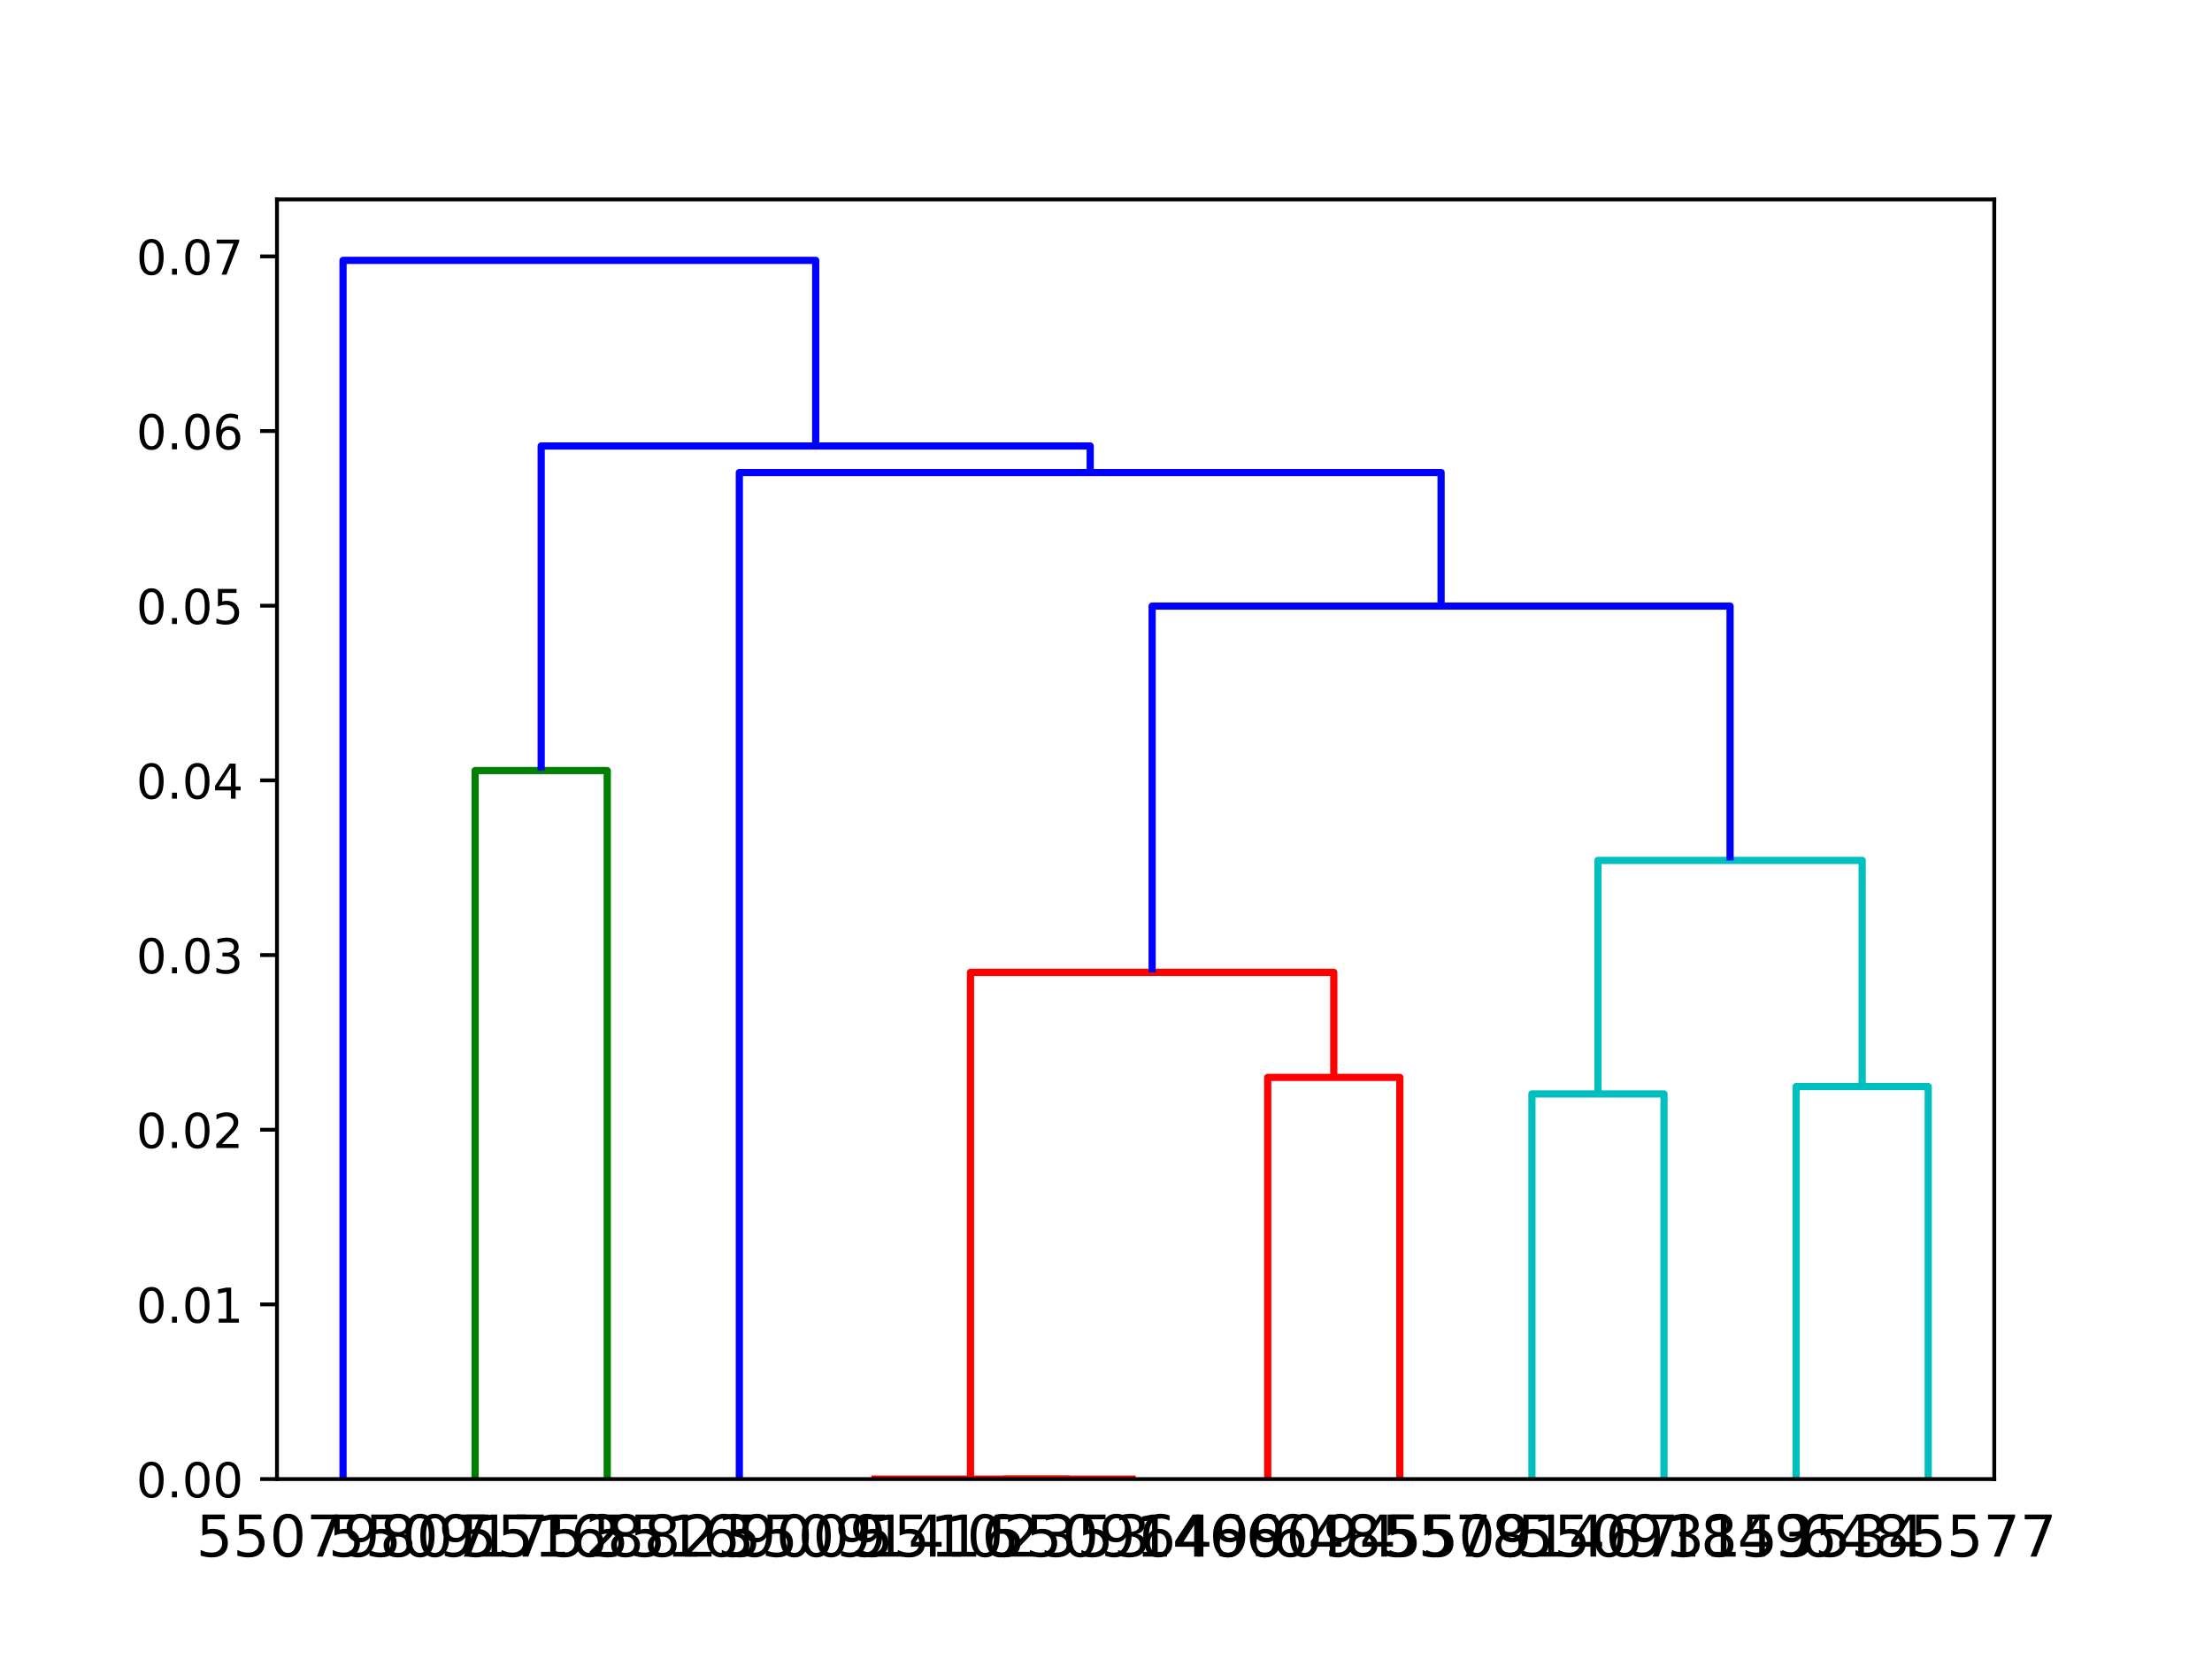
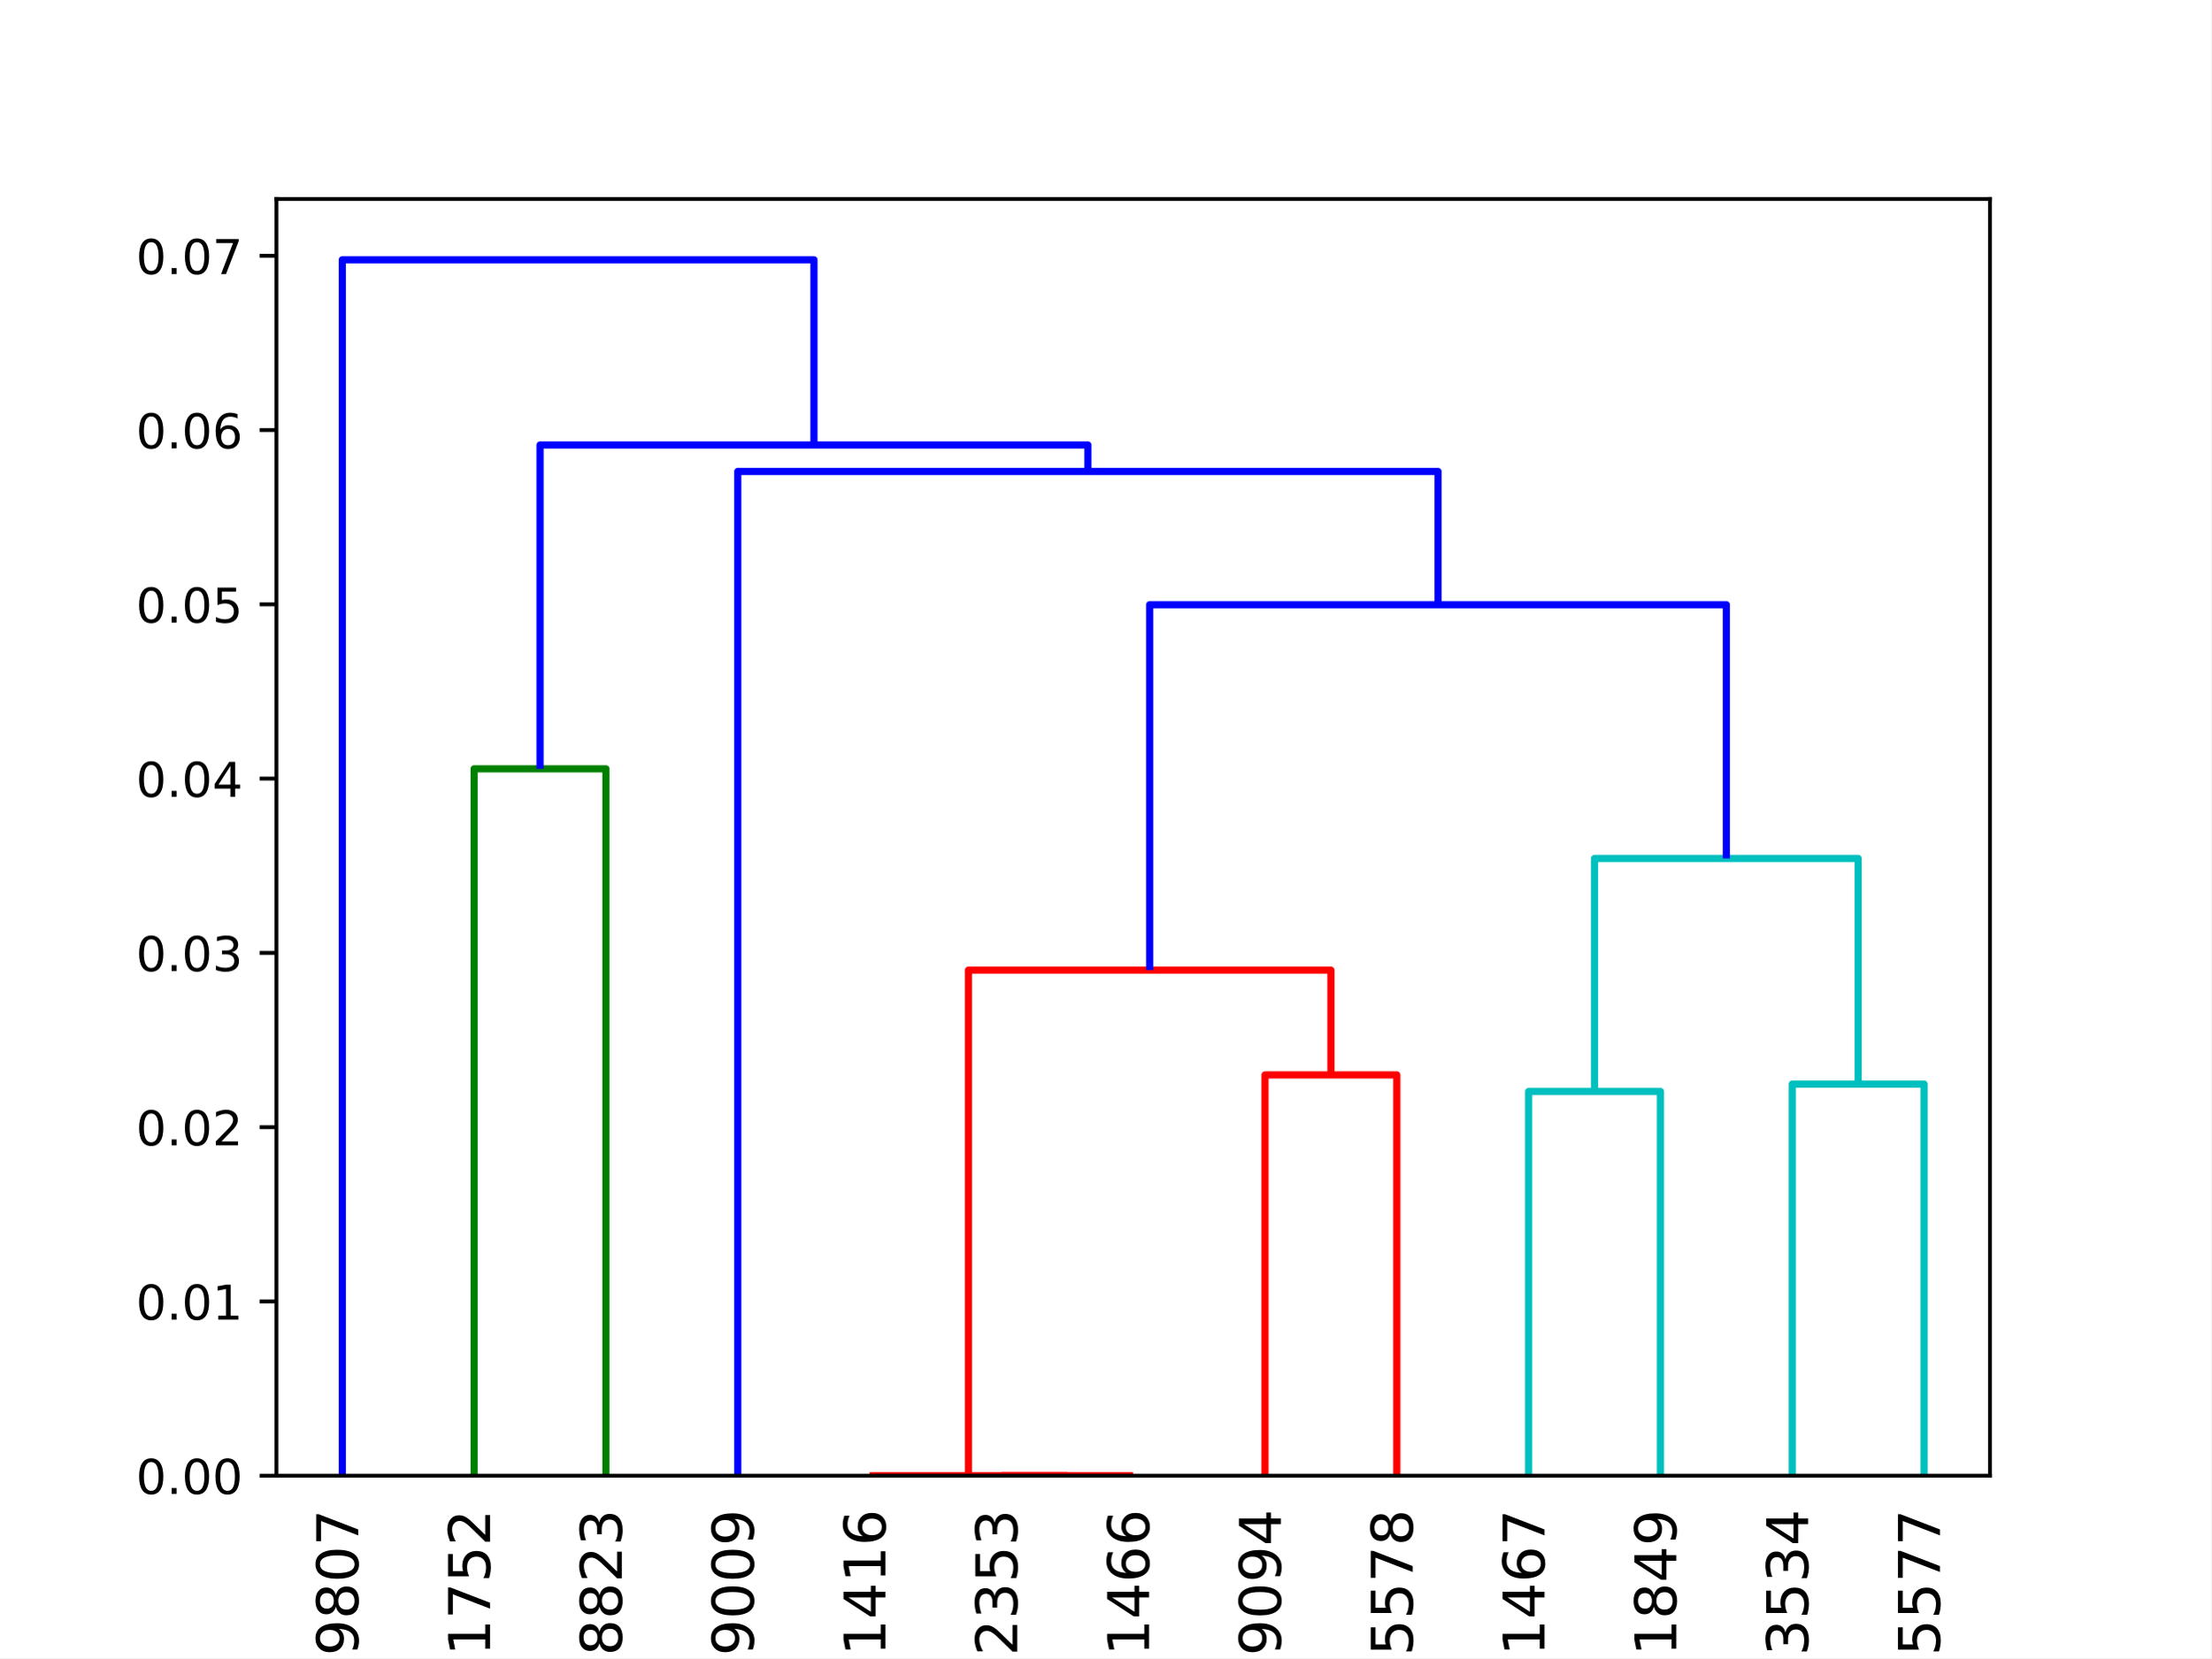
- <svg xmlns="http://www.w3.org/2000/svg" xmlns:xlink="http://www.w3.org/1999/xlink" height="345pt" version="1.1" viewBox="0 0 460 345" width="460pt">
+ <svg xmlns="http://www.w3.org/2000/svg" xmlns:xlink="http://www.w3.org/1999/xlink" height="345.6pt" version="1.1" viewBox="0 0 460.8 345.6" width="460.8pt">
  <defs>
    <style type="text/css">
*{stroke-linecap:butt;stroke-linejoin:round;}
  </style>
  </defs>
  <g id="figure_1">
    <g id="patch_1">
      <path d="M 0 345.6  L 460.8 345.6  L 460.8 0  L 0 0  z " style="fill:#ffffff;" />
    </g>
    <g id="axes_1">
      <g id="patch_2">
        <path d="M 57.6 307.584  L 414.72 307.584  L 414.72 41.472  L 57.6 41.472  z " style="fill:#ffffff;" />
      </g>
      <g id="matplotlib.axis_1">
        <g id="xtick_1">
          <g id="text_1">
            <defs>
              <path d="M 10.797 72.906  L 49.516 72.906  L 49.516 64.594  L 19.828 64.594  L 19.828 46.734  Q 21.969 47.469 24.109 47.828  Q 26.266 48.188 28.422 48.188  Q 40.625 48.188 47.75 41.5  Q 54.891 34.812 54.891 23.391  Q 54.891 11.625 47.562 5.094  Q 40.234 -1.422 26.906 -1.422  Q 22.312 -1.422 17.547 -0.641  Q 12.797 0.141 7.719 1.703  L 7.719 11.625  Q 12.109 9.234 16.797 8.062  Q 21.484 6.891 26.703 6.891  Q 35.156 6.891 40.078 11.328  Q 45.016 15.766 45.016 23.391  Q 45.016 31 40.078 35.438  Q 35.156 39.891 26.703 39.891  Q 22.75 39.891 18.812 39.016  Q 14.891 38.141 10.797 36.281  z " id="DejaVuSans-35" />
              <path d="M 31.781 66.406  Q 24.172 66.406 20.328 58.906  Q 16.5 51.422 16.5 36.375  Q 16.5 21.391 20.328 13.891  Q 24.172 6.391 31.781 6.391  Q 39.453 6.391 43.281 13.891  Q 47.125 21.391 47.125 36.375  Q 47.125 51.422 43.281 58.906  Q 39.453 66.406 31.781 66.406  z M 31.781 74.219  Q 44.047 74.219 50.516 64.516  Q 56.984 54.828 56.984 36.375  Q 56.984 17.969 50.516 8.266  Q 44.047 -1.422 31.781 -1.422  Q 19.531 -1.422 13.062 8.266  Q 6.594 17.969 6.594 36.375  Q 6.594 54.828 13.062 64.516  Q 19.531 74.219 31.781 74.219  z " id="DejaVuSans-30" />
              <path d="M 8.203 72.906  L 55.078 72.906  L 55.078 68.703  L 28.609 0  L 18.312 0  L 43.219 64.594  L 8.203 64.594  z " id="DejaVuSans-37" />
              <path d="M 10.984 1.516  L 10.984 10.5  Q 14.703 8.734 18.5 7.812  Q 22.312 6.891 25.984 6.891  Q 35.75 6.891 40.891 13.453  Q 46.047 20.016 46.781 33.406  Q 43.953 29.203 39.594 26.953  Q 35.25 24.703 29.984 24.703  Q 19.047 24.703 12.672 31.312  Q 6.297 37.938 6.297 49.422  Q 6.297 60.641 12.938 67.422  Q 19.578 74.219 30.609 74.219  Q 43.266 74.219 49.922 64.516  Q 56.594 54.828 56.594 36.375  Q 56.594 19.141 48.406 8.859  Q 40.234 -1.422 26.422 -1.422  Q 22.703 -1.422 18.891 -0.688  Q 15.094 0.047 10.984 1.516  z M 30.609 32.422  Q 37.25 32.422 41.125 36.953  Q 45.016 41.5 45.016 49.422  Q 45.016 57.281 41.125 61.844  Q 37.25 66.406 30.609 66.406  Q 23.969 66.406 20.094 61.844  Q 16.219 57.281 16.219 49.422  Q 16.219 41.5 20.094 36.953  Q 23.969 32.422 30.609 32.422  z " id="DejaVuSans-39" />
              <path d="M 31.781 34.625  Q 24.75 34.625 20.719 30.859  Q 16.703 27.094 16.703 20.516  Q 16.703 13.922 20.719 10.156  Q 24.75 6.391 31.781 6.391  Q 38.812 6.391 42.859 10.172  Q 46.922 13.969 46.922 20.516  Q 46.922 27.094 42.891 30.859  Q 38.875 34.625 31.781 34.625  z M 21.922 38.812  Q 15.578 40.375 12.031 44.719  Q 8.5 49.078 8.5 55.328  Q 8.5 64.062 14.719 69.141  Q 20.953 74.219 31.781 74.219  Q 42.672 74.219 48.875 69.141  Q 55.078 64.062 55.078 55.328  Q 55.078 49.078 51.531 44.719  Q 48 40.375 41.703 38.812  Q 48.828 37.156 52.797 32.312  Q 56.781 27.484 56.781 20.516  Q 56.781 9.906 50.312 4.234  Q 43.844 -1.422 31.781 -1.422  Q 19.734 -1.422 13.25 4.234  Q 6.781 9.906 6.781 20.516  Q 6.781 27.484 10.781 32.312  Q 14.797 37.156 21.922 38.812  z M 18.312 54.391  Q 18.312 48.734 21.844 45.562  Q 25.391 42.391 31.781 42.391  Q 38.141 42.391 41.719 45.562  Q 45.312 48.734 45.312 54.391  Q 45.312 60.062 41.719 63.234  Q 38.141 66.406 31.781 66.406  Q 25.391 66.406 21.844 63.234  Q 18.312 60.062 18.312 54.391  z " id="DejaVuSans-38" />
            </defs>
-             <g transform="translate(40.79539 323.7021)scale(0.12 -0.12)">
+             <g transform="translate(74.64664 375.664)rotate(-90)scale(0.12 -0.12)">
              <use xlink:href="#DejaVuSans-35" />
              <use x="63.623" xlink:href="#DejaVuSans-35" />
              <use x="127.246" xlink:href="#DejaVuSans-30" />
              <use x="190.869" xlink:href="#DejaVuSans-37" />
              <use x="254.492" xlink:href="#DejaVuSans-39" />
              <use x="318.115" xlink:href="#DejaVuSans-38" />
              <use x="381.738" xlink:href="#DejaVuSans-30" />
              <use x="445.361" xlink:href="#DejaVuSans-37" />
            </g>
          </g>
        </g>
        <g id="xtick_2">
          <g id="text_2">
            <defs>
              <path d="M 12.406 8.297  L 28.516 8.297  L 28.516 63.922  L 10.984 60.406  L 10.984 69.391  L 28.422 72.906  L 38.281 72.906  L 38.281 8.297  L 54.391 8.297  L 54.391 0  L 12.406 0  z " id="DejaVuSans-31" />
              <path d="M 19.188 8.297  L 53.609 8.297  L 53.609 0  L 7.328 0  L 7.328 8.297  Q 12.938 14.109 22.625 23.891  Q 32.328 33.688 34.812 36.531  Q 39.547 41.844 41.422 45.531  Q 43.312 49.219 43.312 52.781  Q 43.312 58.594 39.234 62.25  Q 35.156 65.922 28.609 65.922  Q 23.969 65.922 18.812 64.312  Q 13.672 62.703 7.812 59.422  L 7.812 69.391  Q 13.766 71.781 18.938 73  Q 24.125 74.219 28.422 74.219  Q 39.75 74.219 46.484 68.547  Q 53.219 62.891 53.219 53.422  Q 53.219 48.922 51.531 44.891  Q 49.859 40.875 45.406 35.406  Q 44.188 33.984 37.641 27.219  Q 31.109 20.453 19.188 8.297  z " id="DejaVuSans-32" />
            </defs>
-             <g transform="translate(68.26615 323.7021)scale(0.12 -0.12)">
+             <g transform="translate(102.1174 375.664)rotate(-90)scale(0.12 -0.12)">
              <use xlink:href="#DejaVuSans-35" />
              <use x="63.623" xlink:href="#DejaVuSans-35" />
              <use x="127.246" xlink:href="#DejaVuSans-30" />
              <use x="190.869" xlink:href="#DejaVuSans-39" />
              <use x="254.492" xlink:href="#DejaVuSans-31" />
              <use x="318.115" xlink:href="#DejaVuSans-37" />
              <use x="381.738" xlink:href="#DejaVuSans-35" />
              <use x="445.361" xlink:href="#DejaVuSans-32" />
            </g>
          </g>
        </g>
        <g id="xtick_3">
          <g id="text_3">
            <defs>
              <path d="M 33.016 40.375  Q 26.375 40.375 22.484 35.828  Q 18.609 31.297 18.609 23.391  Q 18.609 15.531 22.484 10.953  Q 26.375 6.391 33.016 6.391  Q 39.656 6.391 43.531 10.953  Q 47.406 15.531 47.406 23.391  Q 47.406 31.297 43.531 35.828  Q 39.656 40.375 33.016 40.375  z M 52.594 71.297  L 52.594 62.312  Q 48.875 64.062 45.094 64.984  Q 41.312 65.922 37.594 65.922  Q 27.828 65.922 22.672 59.328  Q 17.531 52.734 16.797 39.406  Q 19.672 43.656 24.016 45.922  Q 28.375 48.188 33.594 48.188  Q 44.578 48.188 50.953 41.516  Q 57.328 34.859 57.328 23.391  Q 57.328 12.156 50.688 5.359  Q 44.047 -1.422 33.016 -1.422  Q 20.359 -1.422 13.672 8.266  Q 6.984 17.969 6.984 36.375  Q 6.984 53.656 15.188 63.938  Q 23.391 74.219 37.203 74.219  Q 40.922 74.219 44.703 73.484  Q 48.484 72.75 52.594 71.297  z " id="DejaVuSans-36" />
              <path d="M 40.578 39.312  Q 47.656 37.797 51.625 33  Q 55.609 28.219 55.609 21.188  Q 55.609 10.406 48.188 4.484  Q 40.766 -1.422 27.094 -1.422  Q 22.516 -1.422 17.656 -0.516  Q 12.797 0.391 7.625 2.203  L 7.625 11.719  Q 11.719 9.328 16.594 8.109  Q 21.484 6.891 26.812 6.891  Q 36.078 6.891 40.938 10.547  Q 45.797 14.203 45.797 21.188  Q 45.797 27.641 41.281 31.266  Q 36.766 34.906 28.719 34.906  L 20.219 34.906  L 20.219 43.016  L 29.109 43.016  Q 36.375 43.016 40.234 45.922  Q 44.094 48.828 44.094 54.297  Q 44.094 59.906 40.109 62.906  Q 36.141 65.922 28.719 65.922  Q 24.656 65.922 20.016 65.031  Q 15.375 64.156 9.812 62.312  L 9.812 71.094  Q 15.438 72.656 20.344 73.438  Q 25.25 74.219 29.594 74.219  Q 40.828 74.219 47.359 69.109  Q 53.906 64.016 53.906 55.328  Q 53.906 49.266 50.438 45.094  Q 46.969 40.922 40.578 39.312  z " id="DejaVuSans-33" />
            </defs>
-             <g transform="translate(95.73692 323.7021)scale(0.12 -0.12)">
+             <g transform="translate(129.5882 375.664)rotate(-90)scale(0.12 -0.12)">
              <use xlink:href="#DejaVuSans-35" />
              <use x="63.623" xlink:href="#DejaVuSans-35" />
              <use x="127.246" xlink:href="#DejaVuSans-31" />
              <use x="190.869" xlink:href="#DejaVuSans-36" />
              <use x="254.492" xlink:href="#DejaVuSans-38" />
              <use x="318.115" xlink:href="#DejaVuSans-38" />
              <use x="381.738" xlink:href="#DejaVuSans-32" />
              <use x="445.361" xlink:href="#DejaVuSans-33" />
            </g>
          </g>
        </g>
        <g id="xtick_4">
          <g id="text_4">
-             <g transform="translate(123.2077 323.7021)scale(0.12 -0.12)">
+             <g transform="translate(157.0589 375.664)rotate(-90)scale(0.12 -0.12)">
              <use xlink:href="#DejaVuSans-35" />
              <use x="63.623" xlink:href="#DejaVuSans-35" />
              <use x="127.246" xlink:href="#DejaVuSans-31" />
              <use x="190.869" xlink:href="#DejaVuSans-36" />
              <use x="254.492" xlink:href="#DejaVuSans-39" />
              <use x="318.115" xlink:href="#DejaVuSans-30" />
              <use x="381.738" xlink:href="#DejaVuSans-30" />
              <use x="445.361" xlink:href="#DejaVuSans-39" />
            </g>
          </g>
        </g>
        <g id="xtick_5">
          <g id="text_5">
            <defs>
              <path d="M 37.797 64.312  L 12.891 25.391  L 37.797 25.391  z M 35.203 72.906  L 47.609 72.906  L 47.609 25.391  L 58.016 25.391  L 58.016 17.188  L 47.609 17.188  L 47.609 0  L 37.797 0  L 37.797 17.188  L 4.891 17.188  L 4.891 26.703  z " id="DejaVuSans-34" />
            </defs>
-             <g transform="translate(150.6785 323.7021)scale(0.12 -0.12)">
+             <g transform="translate(184.5297 375.664)rotate(-90)scale(0.12 -0.12)">
              <use xlink:href="#DejaVuSans-35" />
              <use x="63.623" xlink:href="#DejaVuSans-35" />
              <use x="127.246" xlink:href="#DejaVuSans-30" />
              <use x="190.869" xlink:href="#DejaVuSans-39" />
              <use x="254.492" xlink:href="#DejaVuSans-31" />
              <use x="318.115" xlink:href="#DejaVuSans-34" />
              <use x="381.738" xlink:href="#DejaVuSans-31" />
              <use x="445.361" xlink:href="#DejaVuSans-36" />
            </g>
          </g>
        </g>
        <g id="xtick_6">
          <g id="text_6">
-             <g transform="translate(178.1492 323.7021)scale(0.12 -0.12)">
+             <g transform="translate(212.0005 375.664)rotate(-90)scale(0.12 -0.12)">
              <use xlink:href="#DejaVuSans-35" />
              <use x="63.623" xlink:href="#DejaVuSans-35" />
              <use x="127.246" xlink:href="#DejaVuSans-31" />
              <use x="190.869" xlink:href="#DejaVuSans-30" />
              <use x="254.492" xlink:href="#DejaVuSans-32" />
              <use x="318.115" xlink:href="#DejaVuSans-33" />
              <use x="381.738" xlink:href="#DejaVuSans-35" />
              <use x="445.361" xlink:href="#DejaVuSans-33" />
            </g>
          </g>
        </g>
        <g id="xtick_7">
          <g id="text_7">
-             <g transform="translate(205.62 323.7021)scale(0.12 -0.12)">
+             <g transform="translate(239.4712 375.664)rotate(-90)scale(0.12 -0.12)">
              <use xlink:href="#DejaVuSans-35" />
              <use x="63.623" xlink:href="#DejaVuSans-35" />
              <use x="127.246" xlink:href="#DejaVuSans-30" />
              <use x="190.869" xlink:href="#DejaVuSans-39" />
              <use x="254.492" xlink:href="#DejaVuSans-31" />
              <use x="318.115" xlink:href="#DejaVuSans-34" />
              <use x="381.738" xlink:href="#DejaVuSans-36" />
              <use x="445.361" xlink:href="#DejaVuSans-36" />
            </g>
          </g>
        </g>
        <g id="xtick_8">
          <g id="text_8">
-             <g transform="translate(236.9083 323.7021)scale(0.12 -0.12)">
+             <g transform="translate(266.942 368.029)rotate(-90)scale(0.12 -0.12)">
              <use xlink:href="#DejaVuSans-36" />
              <use x="63.623" xlink:href="#DejaVuSans-34" />
              <use x="127.246" xlink:href="#DejaVuSans-39" />
              <use x="190.869" xlink:href="#DejaVuSans-39" />
              <use x="254.492" xlink:href="#DejaVuSans-30" />
              <use x="318.115" xlink:href="#DejaVuSans-39" />
              <use x="381.738" xlink:href="#DejaVuSans-34" />
            </g>
          </g>
        </g>
        <g id="xtick_9">
          <g id="text_9">
-             <g transform="translate(264.379 323.7021)scale(0.12 -0.12)">
+             <g transform="translate(294.4128 368.029)rotate(-90)scale(0.12 -0.12)">
              <use xlink:href="#DejaVuSans-36" />
              <use x="63.623" xlink:href="#DejaVuSans-34" />
              <use x="127.246" xlink:href="#DejaVuSans-38" />
              <use x="190.869" xlink:href="#DejaVuSans-35" />
              <use x="254.492" xlink:href="#DejaVuSans-35" />
              <use x="318.115" xlink:href="#DejaVuSans-37" />
              <use x="381.738" xlink:href="#DejaVuSans-38" />
            </g>
          </g>
        </g>
        <g id="xtick_10">
          <g id="text_10">
-             <g transform="translate(288.0323 323.7021)scale(0.12 -0.12)">
+             <g transform="translate(321.8836 375.664)rotate(-90)scale(0.12 -0.12)">
              <use xlink:href="#DejaVuSans-35" />
              <use x="63.623" xlink:href="#DejaVuSans-35" />
              <use x="127.246" xlink:href="#DejaVuSans-30" />
              <use x="190.869" xlink:href="#DejaVuSans-39" />
              <use x="254.492" xlink:href="#DejaVuSans-31" />
              <use x="318.115" xlink:href="#DejaVuSans-34" />
              <use x="381.738" xlink:href="#DejaVuSans-36" />
              <use x="445.361" xlink:href="#DejaVuSans-37" />
            </g>
          </g>
        </g>
        <g id="xtick_11">
          <g id="text_11">
-             <g transform="translate(315.5031 323.7021)scale(0.12 -0.12)">
+             <g transform="translate(349.3543 375.664)rotate(-90)scale(0.12 -0.12)">
              <use xlink:href="#DejaVuSans-35" />
              <use x="63.623" xlink:href="#DejaVuSans-35" />
              <use x="127.246" xlink:href="#DejaVuSans-30" />
              <use x="190.869" xlink:href="#DejaVuSans-39" />
              <use x="254.492" xlink:href="#DejaVuSans-31" />
              <use x="318.115" xlink:href="#DejaVuSans-38" />
              <use x="381.738" xlink:href="#DejaVuSans-34" />
              <use x="445.361" xlink:href="#DejaVuSans-39" />
            </g>
          </g>
        </g>
        <g id="xtick_12">
          <g id="text_12">
-             <g transform="translate(346.7913 323.7021)scale(0.12 -0.12)">
+             <g transform="translate(376.8251 368.029)rotate(-90)scale(0.12 -0.12)">
              <use xlink:href="#DejaVuSans-33" />
              <use x="63.623" xlink:href="#DejaVuSans-31" />
              <use x="127.246" xlink:href="#DejaVuSans-35" />
              <use x="190.869" xlink:href="#DejaVuSans-33" />
              <use x="254.492" xlink:href="#DejaVuSans-35" />
              <use x="318.115" xlink:href="#DejaVuSans-33" />
              <use x="381.738" xlink:href="#DejaVuSans-34" />
            </g>
          </g>
        </g>
        <g id="xtick_13">
          <g id="text_13">
-             <g transform="translate(374.2621 323.7021)scale(0.12 -0.12)">
+             <g transform="translate(404.2959 368.029)rotate(-90)scale(0.12 -0.12)">
              <use xlink:href="#DejaVuSans-36" />
              <use x="63.623" xlink:href="#DejaVuSans-34" />
              <use x="127.246" xlink:href="#DejaVuSans-38" />
              <use x="190.869" xlink:href="#DejaVuSans-35" />
              <use x="254.492" xlink:href="#DejaVuSans-35" />
              <use x="318.115" xlink:href="#DejaVuSans-37" />
              <use x="381.738" xlink:href="#DejaVuSans-37" />
            </g>
          </g>
        </g>
      </g>
      <g id="matplotlib.axis_2">
        <g id="ytick_1">
          <g id="line2d_1">
            <defs>
-               <path d="M 0 0  L -3.5 0  " id="me28c3a741e" style="stroke:#000000;stroke-width:0.8;" />
-             </defs>
-             <g>
-               <use style="stroke:#000000;stroke-width:0.8;" x="57.6" xlink:href="#me28c3a741e" y="307.584" />
+               <path d="M 0 0  L -3.5 0  " id="mccd7e1f0e4" style="stroke:#000000;stroke-width:0.8;" />
+             </defs>
+             <g>
+               <use style="stroke:#000000;stroke-width:0.8;" x="57.6" xlink:href="#mccd7e1f0e4" y="307.584" />
            </g>
          </g>
          <g id="text_14">
            <defs>
              <path d="M 10.688 12.406  L 21 12.406  L 21 0  L 10.688 0  z " id="DejaVuSans-2e" />
            </defs>
            <g transform="translate(28.33438 311.3832)scale(0.1 -0.1)">
              <use xlink:href="#DejaVuSans-30" />
              <use x="63.623" xlink:href="#DejaVuSans-2e" />
              <use x="95.41" xlink:href="#DejaVuSans-30" />
              <use x="159.033" xlink:href="#DejaVuSans-30" />
            </g>
          </g>
        </g>
        <g id="ytick_2">
          <g id="line2d_2">
            <g>
-               <use style="stroke:#000000;stroke-width:0.8;" x="57.6" xlink:href="#me28c3a741e" y="271.26" />
+               <use style="stroke:#000000;stroke-width:0.8;" x="57.6" xlink:href="#mccd7e1f0e4" y="271.26" />
            </g>
          </g>
          <g id="text_15">
            <g transform="translate(28.33438 275.0588)scale(0.1 -0.1)">
              <use xlink:href="#DejaVuSans-30" />
              <use x="63.623" xlink:href="#DejaVuSans-2e" />
              <use x="95.41" xlink:href="#DejaVuSans-30" />
              <use x="159.033" xlink:href="#DejaVuSans-31" />
            </g>
          </g>
        </g>
        <g id="ytick_3">
          <g id="line2d_3">
            <g>
-               <use style="stroke:#000000;stroke-width:0.8;" x="57.6" xlink:href="#me28c3a741e" y="234.935" />
+               <use style="stroke:#000000;stroke-width:0.8;" x="57.6" xlink:href="#mccd7e1f0e4" y="234.935" />
            </g>
          </g>
          <g id="text_16">
            <g transform="translate(28.33438 238.7344)scale(0.1 -0.1)">
              <use xlink:href="#DejaVuSans-30" />
              <use x="63.623" xlink:href="#DejaVuSans-2e" />
              <use x="95.41" xlink:href="#DejaVuSans-30" />
              <use x="159.033" xlink:href="#DejaVuSans-32" />
            </g>
          </g>
        </g>
        <g id="ytick_4">
          <g id="line2d_4">
            <g>
-               <use style="stroke:#000000;stroke-width:0.8;" x="57.6" xlink:href="#me28c3a741e" y="198.611" />
+               <use style="stroke:#000000;stroke-width:0.8;" x="57.6" xlink:href="#mccd7e1f0e4" y="198.611" />
            </g>
          </g>
          <g id="text_17">
            <g transform="translate(28.33438 202.41)scale(0.1 -0.1)">
              <use xlink:href="#DejaVuSans-30" />
              <use x="63.623" xlink:href="#DejaVuSans-2e" />
              <use x="95.41" xlink:href="#DejaVuSans-30" />
              <use x="159.033" xlink:href="#DejaVuSans-33" />
            </g>
          </g>
        </g>
        <g id="ytick_5">
          <g id="line2d_5">
            <g>
-               <use style="stroke:#000000;stroke-width:0.8;" x="57.6" xlink:href="#me28c3a741e" y="162.286" />
+               <use style="stroke:#000000;stroke-width:0.8;" x="57.6" xlink:href="#mccd7e1f0e4" y="162.286" />
            </g>
          </g>
          <g id="text_18">
            <g transform="translate(28.33438 166.0856)scale(0.1 -0.1)">
              <use xlink:href="#DejaVuSans-30" />
              <use x="63.623" xlink:href="#DejaVuSans-2e" />
              <use x="95.41" xlink:href="#DejaVuSans-30" />
              <use x="159.033" xlink:href="#DejaVuSans-34" />
            </g>
          </g>
        </g>
        <g id="ytick_6">
          <g id="line2d_6">
            <g>
-               <use style="stroke:#000000;stroke-width:0.8;" x="57.6" xlink:href="#me28c3a741e" y="125.962" />
+               <use style="stroke:#000000;stroke-width:0.8;" x="57.6" xlink:href="#mccd7e1f0e4" y="125.962" />
            </g>
          </g>
          <g id="text_19">
            <g transform="translate(28.33438 129.7612)scale(0.1 -0.1)">
              <use xlink:href="#DejaVuSans-30" />
              <use x="63.623" xlink:href="#DejaVuSans-2e" />
              <use x="95.41" xlink:href="#DejaVuSans-30" />
              <use x="159.033" xlink:href="#DejaVuSans-35" />
            </g>
          </g>
        </g>
        <g id="ytick_7">
          <g id="line2d_7">
            <g>
-               <use style="stroke:#000000;stroke-width:0.8;" x="57.6" xlink:href="#me28c3a741e" y="89.638" />
+               <use style="stroke:#000000;stroke-width:0.8;" x="57.6" xlink:href="#mccd7e1f0e4" y="89.638" />
            </g>
          </g>
          <g id="text_20">
            <g transform="translate(28.33438 93.43674)scale(0.1 -0.1)">
              <use xlink:href="#DejaVuSans-30" />
              <use x="63.623" xlink:href="#DejaVuSans-2e" />
              <use x="95.41" xlink:href="#DejaVuSans-30" />
              <use x="159.033" xlink:href="#DejaVuSans-36" />
            </g>
          </g>
        </g>
        <g id="ytick_8">
          <g id="line2d_8">
            <g>
-               <use style="stroke:#000000;stroke-width:0.8;" x="57.6" xlink:href="#me28c3a741e" y="53.313" />
+               <use style="stroke:#000000;stroke-width:0.8;" x="57.6" xlink:href="#mccd7e1f0e4" y="53.313" />
            </g>
          </g>
          <g id="text_21">
            <g transform="translate(28.33438 57.11233)scale(0.1 -0.1)">
              <use xlink:href="#DejaVuSans-30" />
              <use x="63.623" xlink:href="#DejaVuSans-2e" />
              <use x="95.41" xlink:href="#DejaVuSans-30" />
              <use x="159.033" xlink:href="#DejaVuSans-37" />
            </g>
          </g>
        </g>
      </g>
      <g id="LineCollection_1">
-         <path clip-path="url(#p7a554818f3)" d="M 98.806 307.584  L 98.806 160.244  L 126.277 160.244  L 126.277 307.584  " style="fill:none;stroke:#008000;stroke-width:1.5;" />
+         <path clip-path="url(#p31abe51ef7)" d="M 98.806 307.584  L 98.806 160.244  L 126.277 160.244  L 126.277 307.584  " style="fill:none;stroke:#008000;stroke-width:1.5;" />
      </g>
      <g id="LineCollection_2">
-         <path clip-path="url(#p7a554818f3)" d="M 208.689 307.584  L 208.689 307.584  L 236.16 307.584  L 236.16 307.584  " style="fill:none;stroke:#ff0000;stroke-width:1.5;" />
-         <path clip-path="url(#p7a554818f3)" d="M 181.218 307.584  L 181.218 307.584  L 222.425 307.584  L 222.425 307.584  " style="fill:none;stroke:#ff0000;stroke-width:1.5;" />
-         <path clip-path="url(#p7a554818f3)" d="M 263.631 307.584  L 263.631 224.048  L 291.102 224.048  L 291.102 307.584  " style="fill:none;stroke:#ff0000;stroke-width:1.5;" />
-         <path clip-path="url(#p7a554818f3)" d="M 201.822 307.584  L 201.822 202.211  L 277.366 202.211  L 277.366 224.048  " style="fill:none;stroke:#ff0000;stroke-width:1.5;" />
+         <path clip-path="url(#p31abe51ef7)" d="M 208.689 307.584  L 208.689 307.584  L 236.16 307.584  L 236.16 307.584  " style="fill:none;stroke:#ff0000;stroke-width:1.5;" />
+         <path clip-path="url(#p31abe51ef7)" d="M 181.218 307.584  L 181.218 307.584  L 222.425 307.584  L 222.425 307.584  " style="fill:none;stroke:#ff0000;stroke-width:1.5;" />
+         <path clip-path="url(#p31abe51ef7)" d="M 263.631 307.584  L 263.631 224.048  L 291.102 224.048  L 291.102 307.584  " style="fill:none;stroke:#ff0000;stroke-width:1.5;" />
+         <path clip-path="url(#p31abe51ef7)" d="M 201.822 307.584  L 201.822 202.211  L 277.366 202.211  L 277.366 224.048  " style="fill:none;stroke:#ff0000;stroke-width:1.5;" />
      </g>
      <g id="LineCollection_3">
-         <path clip-path="url(#p7a554818f3)" d="M 318.572 307.584  L 318.572 227.498  L 346.043 227.498  L 346.043 307.584  " style="fill:none;stroke:#00bfbf;stroke-width:1.5;" />
-         <path clip-path="url(#p7a554818f3)" d="M 373.514 307.584  L 373.514 225.958  L 400.985 225.958  L 400.985 307.584  " style="fill:none;stroke:#00bfbf;stroke-width:1.5;" />
-         <path clip-path="url(#p7a554818f3)" d="M 332.308 227.498  L 332.308 178.93  L 387.249 178.93  L 387.249 225.958  " style="fill:none;stroke:#00bfbf;stroke-width:1.5;" />
+         <path clip-path="url(#p31abe51ef7)" d="M 318.572 307.584  L 318.572 227.498  L 346.043 227.498  L 346.043 307.584  " style="fill:none;stroke:#00bfbf;stroke-width:1.5;" />
+         <path clip-path="url(#p31abe51ef7)" d="M 373.514 307.584  L 373.514 225.958  L 400.985 225.958  L 400.985 307.584  " style="fill:none;stroke:#00bfbf;stroke-width:1.5;" />
+         <path clip-path="url(#p31abe51ef7)" d="M 332.308 227.498  L 332.308 178.93  L 387.249 178.93  L 387.249 225.958  " style="fill:none;stroke:#00bfbf;stroke-width:1.5;" />
      </g>
      <g id="LineCollection_4">
-         <path clip-path="url(#p7a554818f3)" d="M 239.594 202.211  L 239.594 126.041  L 359.778 126.041  L 359.778 178.93  " style="fill:none;stroke:#0000ff;stroke-width:1.5;" />
-         <path clip-path="url(#p7a554818f3)" d="M 153.748 307.584  L 153.748 98.265  L 299.686 98.265  L 299.686 126.041  " style="fill:none;stroke:#0000ff;stroke-width:1.5;" />
-         <path clip-path="url(#p7a554818f3)" d="M 112.542 160.244  L 112.542 92.745  L 226.717 92.745  L 226.717 98.265  " style="fill:none;stroke:#0000ff;stroke-width:1.5;" />
-         <path clip-path="url(#p7a554818f3)" d="M 71.335 307.584  L 71.335 54.144  L 169.629 54.144  L 169.629 92.745  " style="fill:none;stroke:#0000ff;stroke-width:1.5;" />
+         <path clip-path="url(#p31abe51ef7)" d="M 239.594 202.211  L 239.594 126.041  L 359.778 126.041  L 359.778 178.93  " style="fill:none;stroke:#0000ff;stroke-width:1.5;" />
+         <path clip-path="url(#p31abe51ef7)" d="M 153.748 307.584  L 153.748 98.265  L 299.686 98.265  L 299.686 126.041  " style="fill:none;stroke:#0000ff;stroke-width:1.5;" />
+         <path clip-path="url(#p31abe51ef7)" d="M 112.542 160.244  L 112.542 92.745  L 226.717 92.745  L 226.717 98.265  " style="fill:none;stroke:#0000ff;stroke-width:1.5;" />
+         <path clip-path="url(#p31abe51ef7)" d="M 71.335 307.584  L 71.335 54.144  L 169.629 54.144  L 169.629 92.745  " style="fill:none;stroke:#0000ff;stroke-width:1.5;" />
      </g>
      <g id="patch_3">
        <path d="M 57.6 307.584  L 57.6 41.472  " style="fill:none;stroke:#000000;stroke-linecap:square;stroke-linejoin:miter;stroke-width:0.8;" />
      </g>
      <g id="patch_4">
        <path d="M 414.72 307.584  L 414.72 41.472  " style="fill:none;stroke:#000000;stroke-linecap:square;stroke-linejoin:miter;stroke-width:0.8;" />
      </g>
      <g id="patch_5">
        <path d="M 57.6 307.584  L 414.72 307.584  " style="fill:none;stroke:#000000;stroke-linecap:square;stroke-linejoin:miter;stroke-width:0.8;" />
      </g>
      <g id="patch_6">
        <path d="M 57.6 41.472  L 414.72 41.472  " style="fill:none;stroke:#000000;stroke-linecap:square;stroke-linejoin:miter;stroke-width:0.8;" />
      </g>
    </g>
  </g>
  <defs>
-     <clipPath id="p7a554818f3">
+     <clipPath id="p31abe51ef7">
      <rect height="266.112" width="357.12" x="57.6" y="41.472" />
    </clipPath>
  </defs>
</svg>
